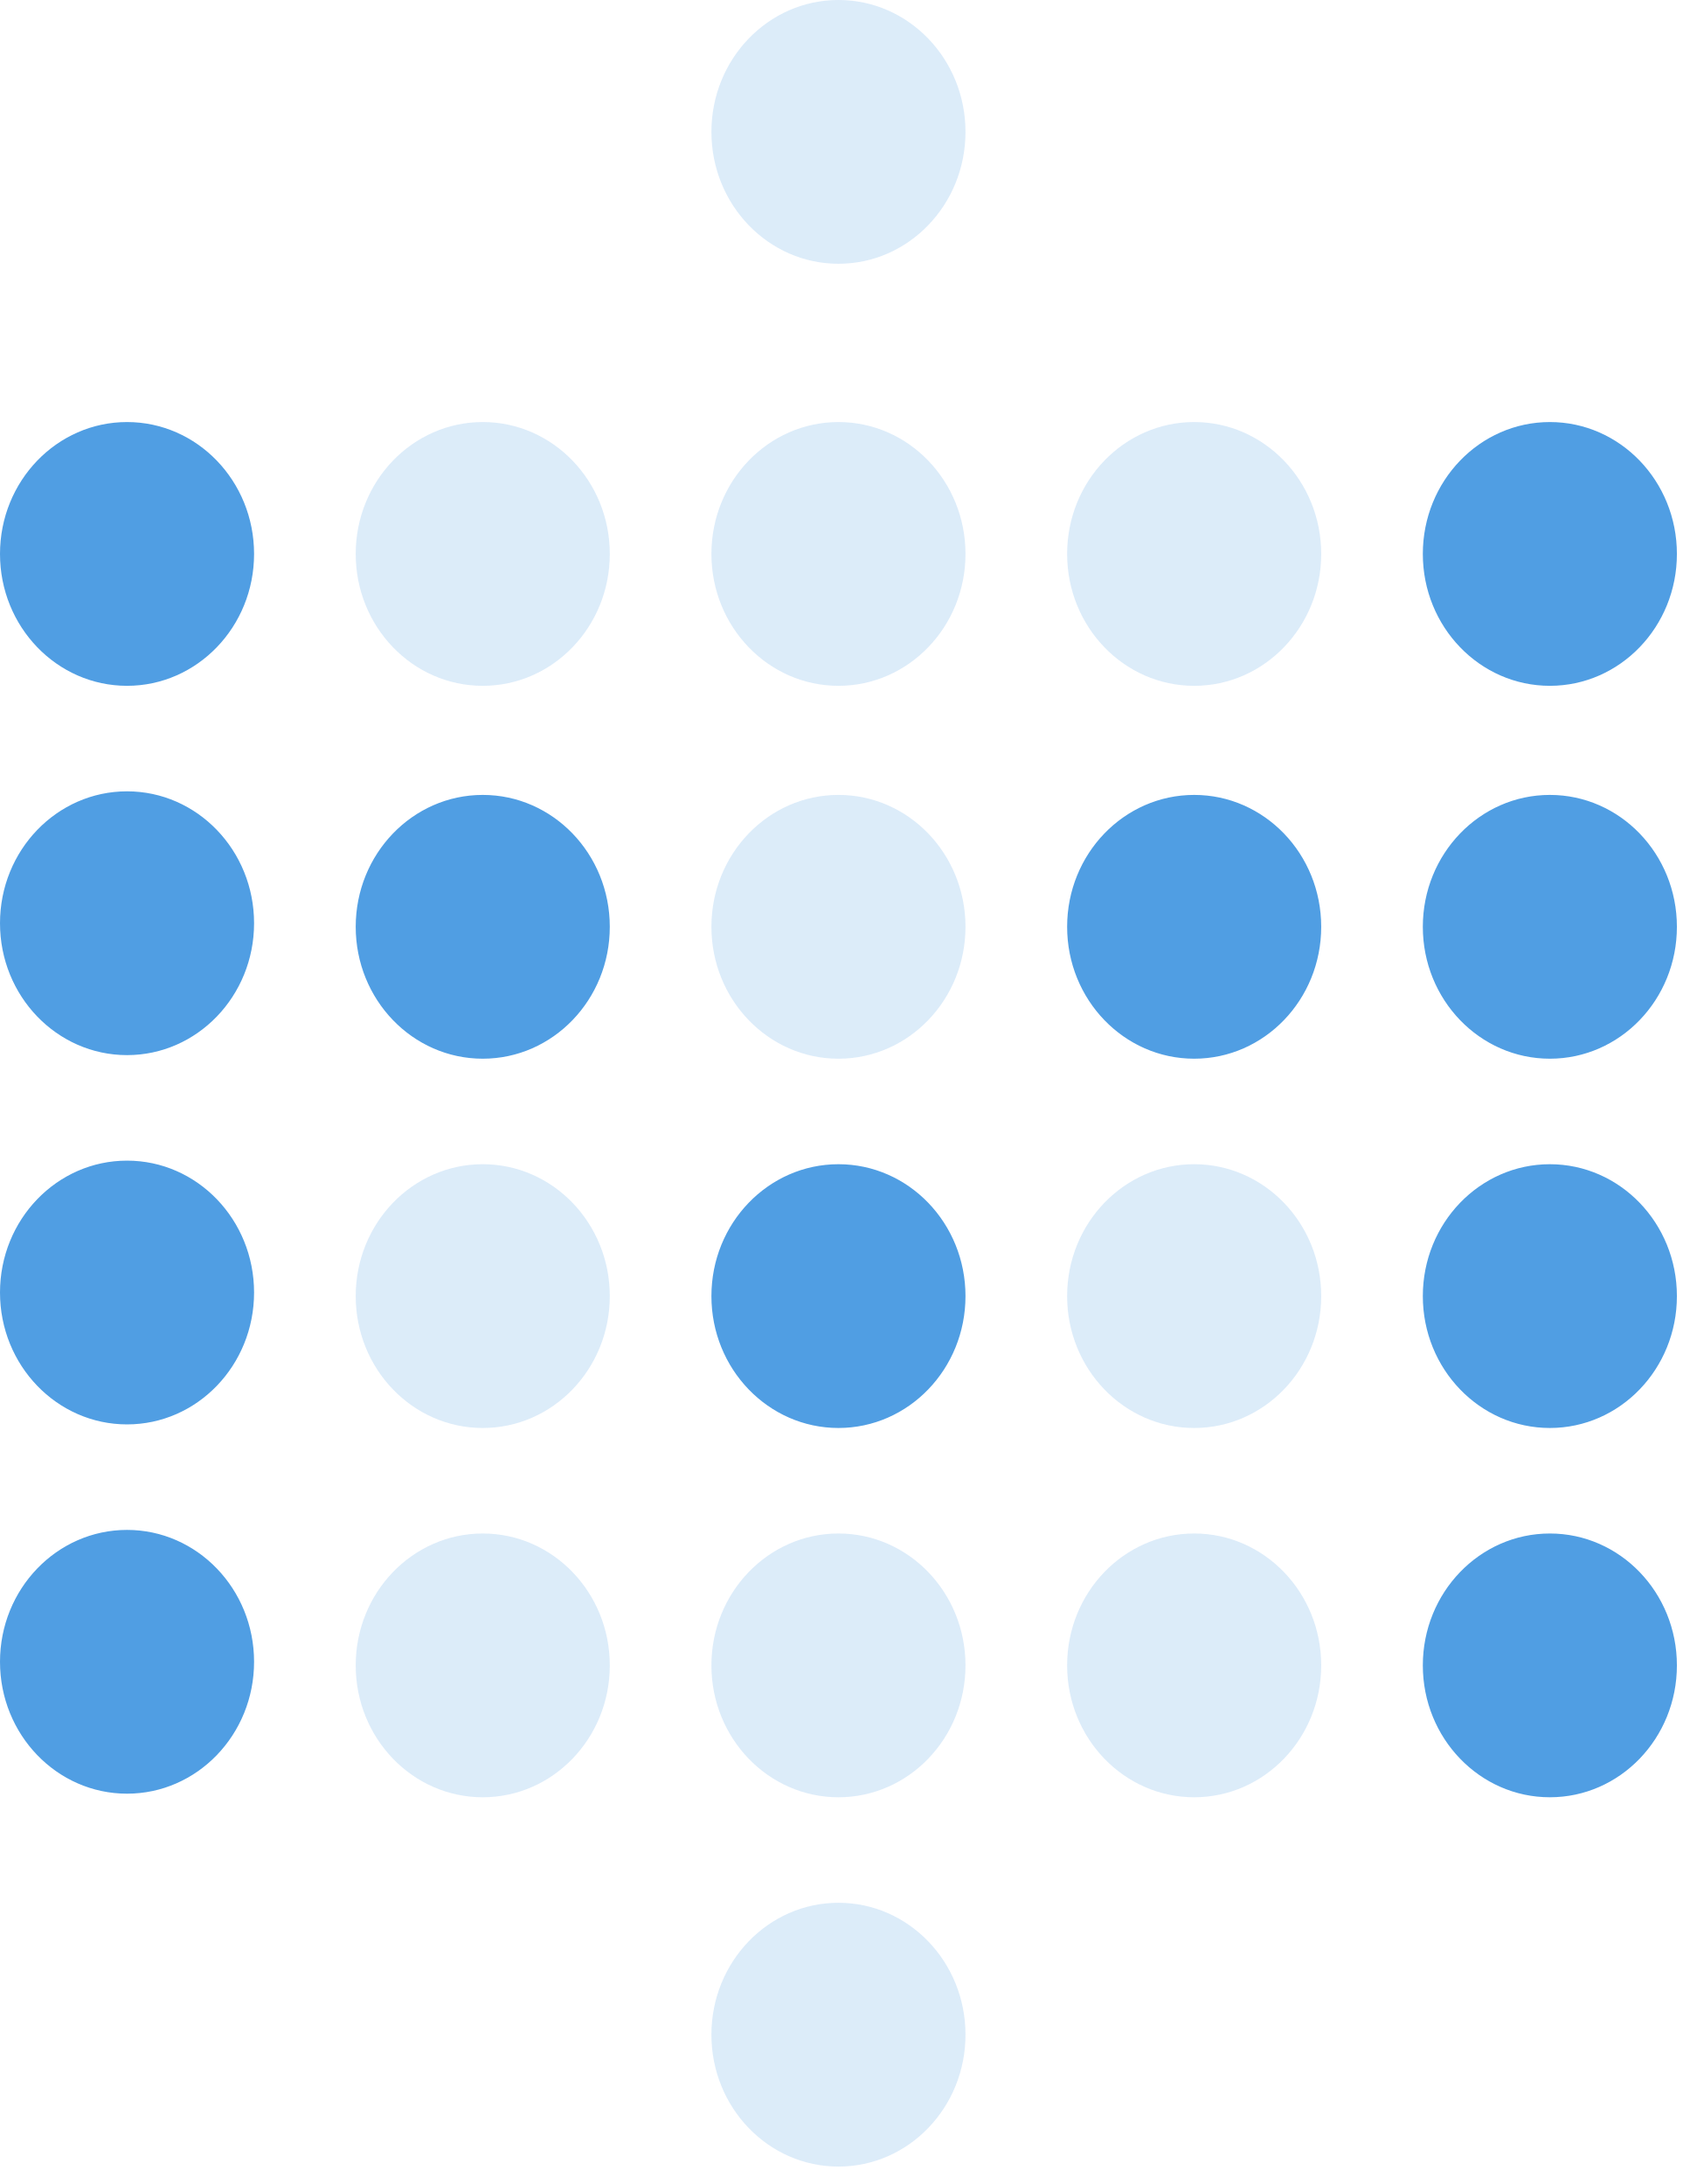
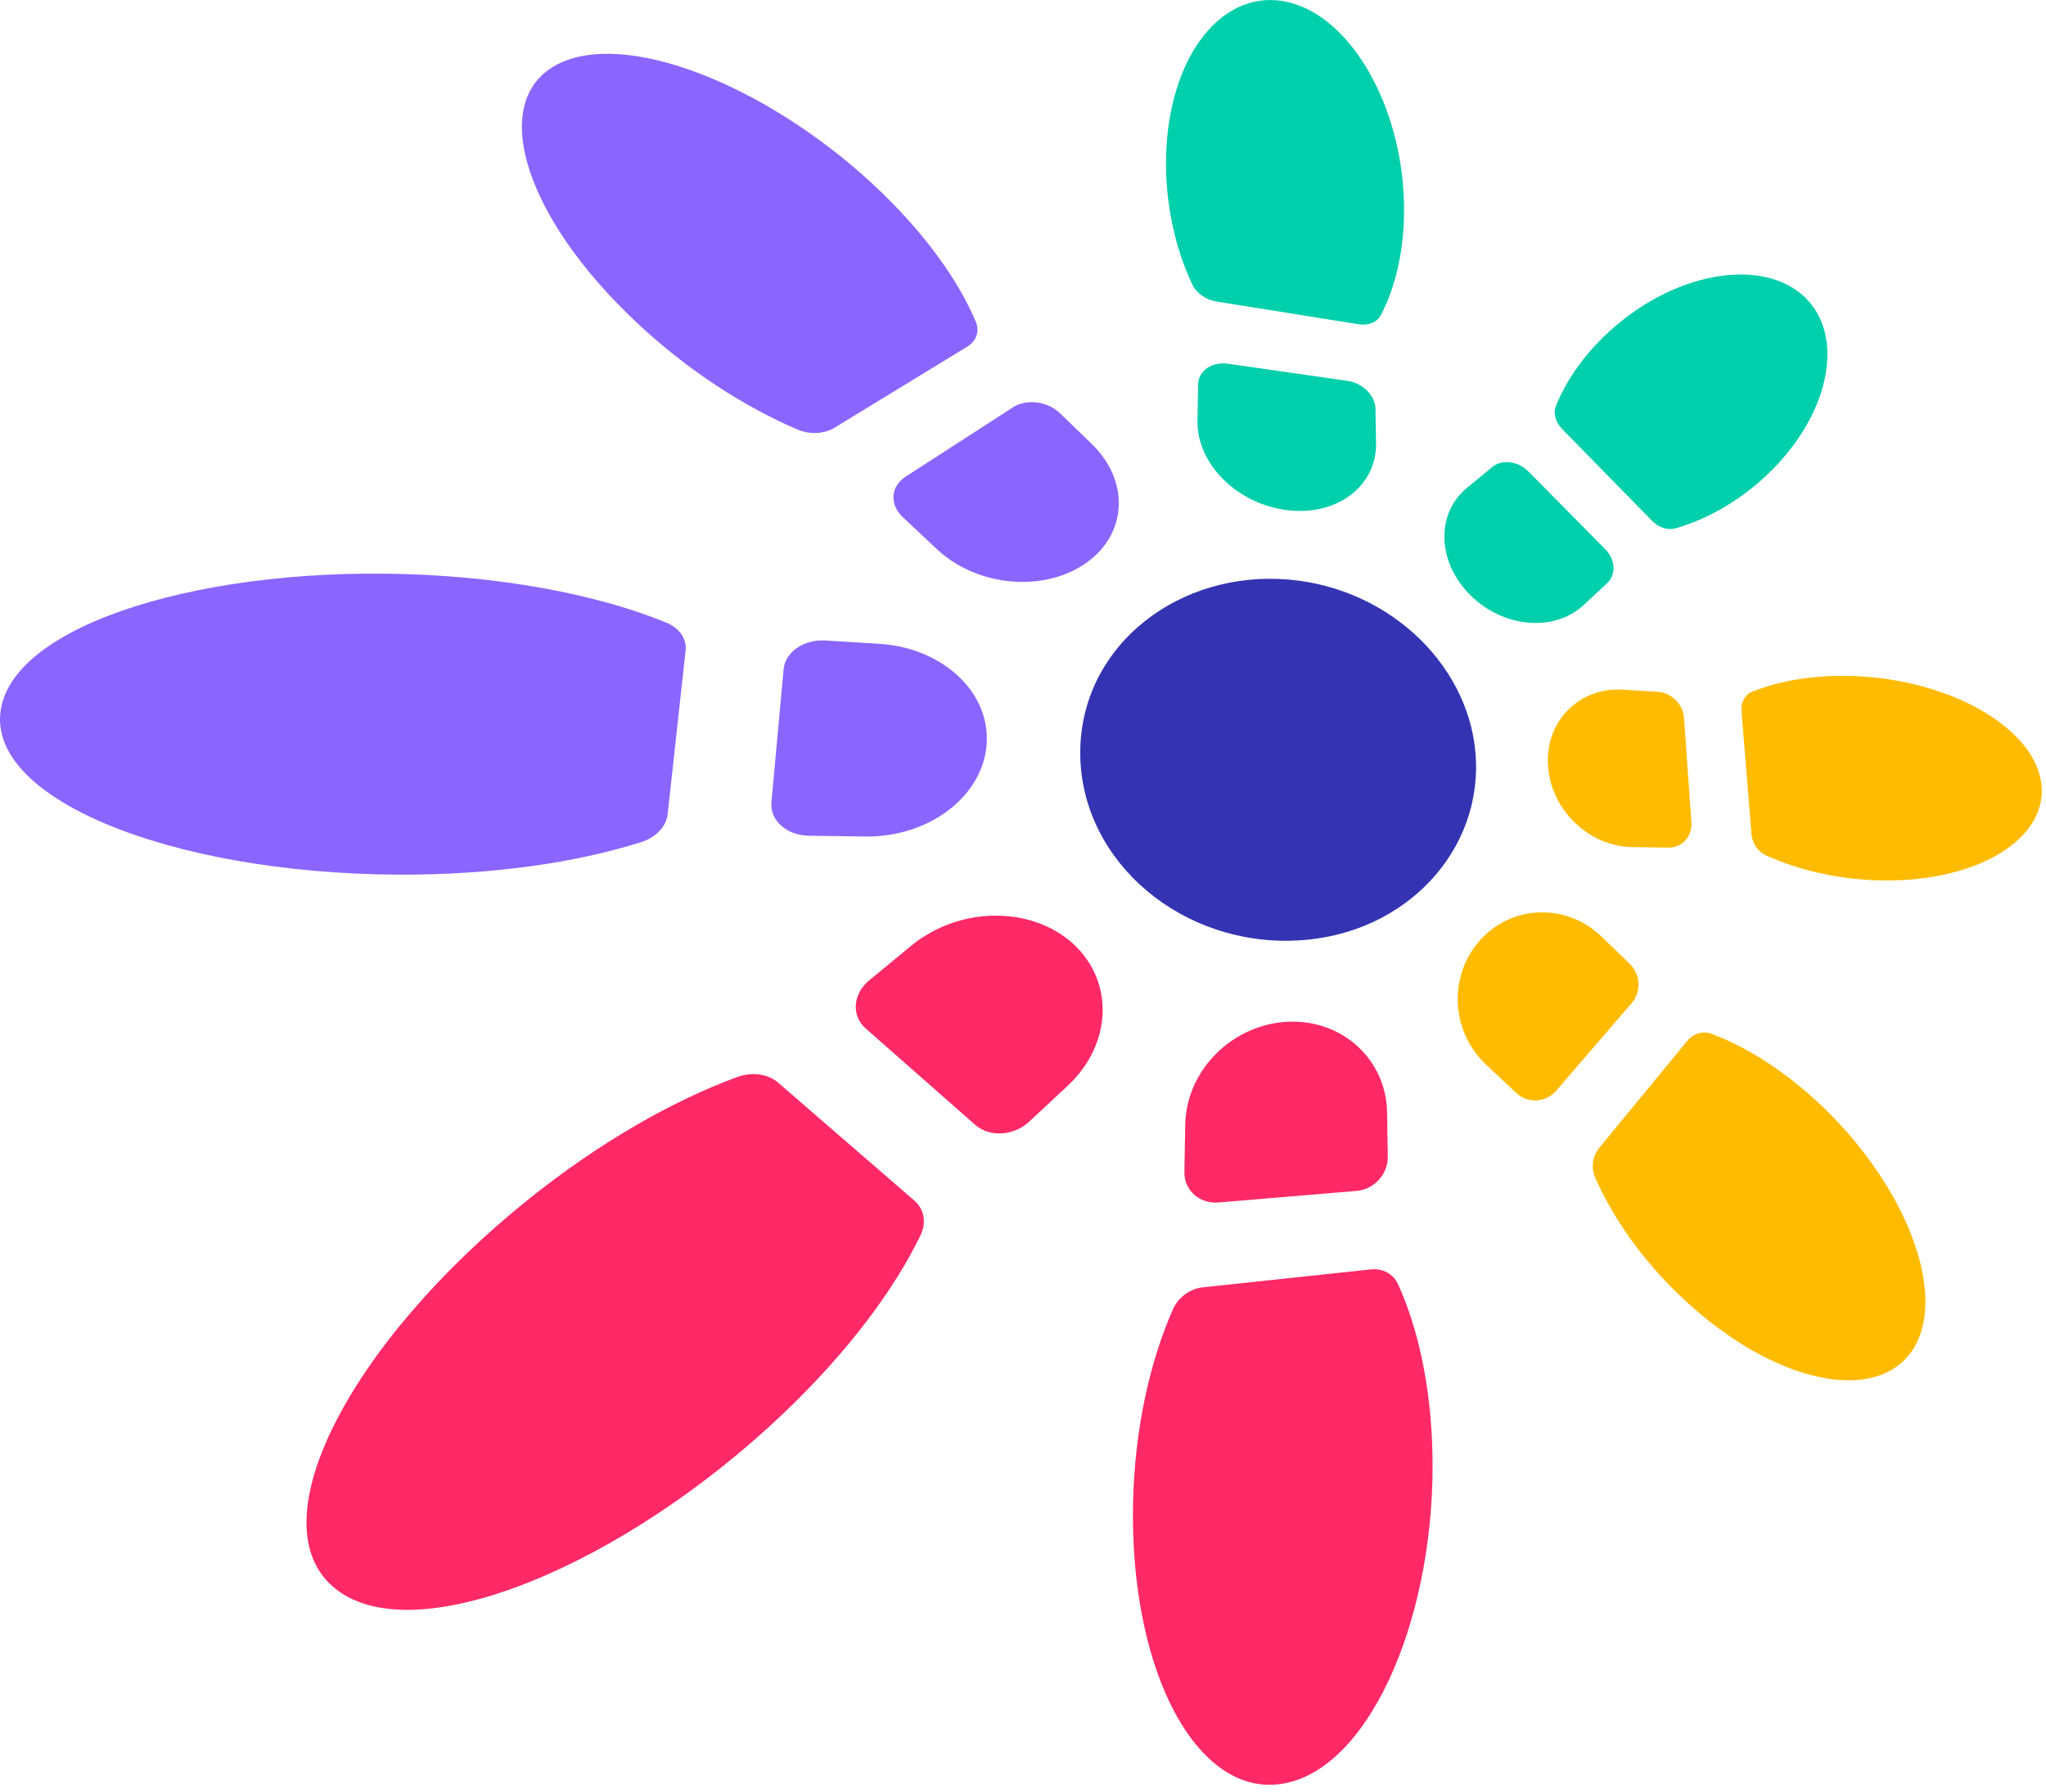
- <svg xmlns="http://www.w3.org/2000/svg" width="82px" height="106px" viewBox="0 0 82 106" version="1.1">
+ <svg xmlns="http://www.w3.org/2000/svg" width="169px" height="148px" viewBox="0 0 169 148" version="1.1">
  <g id="Page-1" stroke="none" stroke-width="1" fill="none" fill-rule="evenodd">
-     <g id="metabase-logo" fill="#509EE3" fill-rule="nonzero">
-       <path d="M57.943,87.23 C61.347,87.23 64.107,84.364 64.107,80.829 C64.107,77.294 61.347,74.428 57.943,74.428 C54.538,74.428 51.779,77.294 51.779,80.829 C51.779,84.364 54.538,87.23 57.943,87.23 Z M40.683,105.154 C44.088,105.154 46.847,102.288 46.847,98.753 C46.847,95.217 44.088,92.351 40.683,92.351 C37.279,92.351 34.519,95.217 34.519,98.753 C34.519,102.288 37.279,105.154 40.683,105.154 Z M40.683,87.23 C44.088,87.23 46.847,84.364 46.847,80.829 C46.847,77.294 44.088,74.428 40.683,74.428 C37.279,74.428 34.519,77.294 34.519,80.829 C34.519,84.364 37.279,87.23 40.683,87.23 Z M23.424,87.23 C26.828,87.23 29.588,84.364 29.588,80.829 C29.588,77.294 26.828,74.428 23.424,74.428 C20.019,74.428 17.26,77.294 17.26,80.829 C17.26,84.364 20.019,87.23 23.424,87.23 Z M57.943,69.307 C61.347,69.307 64.107,66.441 64.107,62.906 C64.107,59.371 61.347,56.505 57.943,56.505 C54.538,56.505 51.779,59.371 51.779,62.906 C51.779,66.441 54.538,69.307 57.943,69.307 Z M23.424,69.307 C26.828,69.307 29.588,66.441 29.588,62.906 C29.588,59.371 26.828,56.505 23.424,56.505 C20.019,56.505 17.26,59.371 17.26,62.906 C17.26,66.441 20.019,69.307 23.424,69.307 Z M57.943,33.286 C61.347,33.286 64.107,30.42 64.107,26.885 C64.107,23.35 61.347,20.484 57.943,20.484 C54.538,20.484 51.779,23.35 51.779,26.885 C51.779,30.42 54.538,33.286 57.943,33.286 Z M40.683,51.384 C44.088,51.384 46.847,48.518 46.847,44.982 C46.847,41.447 44.088,38.581 40.683,38.581 C37.279,38.581 34.519,41.447 34.519,44.982 C34.519,48.518 37.279,51.384 40.683,51.384 Z M40.683,12.802 C44.088,12.802 46.847,9.936 46.847,6.401 C46.847,2.866 44.088,0 40.683,0 C37.279,0 34.519,2.866 34.519,6.401 C34.519,9.936 37.279,12.802 40.683,12.802 Z M40.683,33.286 C44.088,33.286 46.847,30.42 46.847,26.885 C46.847,23.35 44.088,20.484 40.683,20.484 C37.279,20.484 34.519,23.35 34.519,26.885 C34.519,30.42 37.279,33.286 40.683,33.286 Z M23.424,33.286 C26.828,33.286 29.588,30.42 29.588,26.885 C29.588,23.35 26.828,20.484 23.424,20.484 C20.019,20.484 17.26,23.35 17.26,26.885 C17.26,30.42 20.019,33.286 23.424,33.286 Z" id="Shape" opacity="0.2" />
-       <path d="M75.202,87.23 C78.607,87.23 81.366,84.364 81.366,80.829 C81.366,77.294 78.607,74.428 75.202,74.428 C71.798,74.428 69.038,77.294 69.038,80.829 C69.038,84.364 71.798,87.23 75.202,87.23 Z M6.164,87.056 C9.568,87.056 12.328,84.19 12.328,80.655 C12.328,77.12 9.568,74.254 6.164,74.254 C2.76,74.254 0,77.12 0,80.655 C0,84.19 2.76,87.056 6.164,87.056 Z M75.202,69.307 C78.607,69.307 81.366,66.441 81.366,62.906 C81.366,59.371 78.607,56.505 75.202,56.505 C71.798,56.505 69.038,59.371 69.038,62.906 C69.038,66.441 71.798,69.307 75.202,69.307 Z M40.683,69.307 C44.088,69.307 46.847,66.441 46.847,62.906 C46.847,59.371 44.088,56.505 40.683,56.505 C37.279,56.505 34.519,59.371 34.519,62.906 C34.519,66.441 37.279,69.307 40.683,69.307 Z M6.164,69.133 C9.568,69.133 12.328,66.267 12.328,62.732 C12.328,59.196 9.568,56.331 6.164,56.331 C2.76,56.331 0,59.196 0,62.732 C0,66.267 2.76,69.133 6.164,69.133 Z M75.202,51.384 C78.607,51.384 81.366,48.518 81.366,44.982 C81.366,41.447 78.607,38.581 75.202,38.581 C71.798,38.581 69.038,41.447 69.038,44.982 C69.038,48.518 71.798,51.384 75.202,51.384 Z M57.943,51.384 C61.347,51.384 64.107,48.518 64.107,44.982 C64.107,41.447 61.347,38.581 57.943,38.581 C54.538,38.581 51.779,41.447 51.779,44.982 C51.779,48.518 54.538,51.384 57.943,51.384 Z M75.202,33.286 C78.607,33.286 81.366,30.42 81.366,26.885 C81.366,23.35 78.607,20.484 75.202,20.484 C71.798,20.484 69.038,23.35 69.038,26.885 C69.038,30.42 71.798,33.286 75.202,33.286 Z M23.424,51.384 C26.828,51.384 29.588,48.518 29.588,44.982 C29.588,41.447 26.828,38.581 23.424,38.581 C20.019,38.581 17.26,41.447 17.26,44.982 C17.26,48.518 20.019,51.384 23.424,51.384 Z M6.164,51.21 C9.568,51.21 12.328,48.344 12.328,44.808 C12.328,41.273 9.568,38.407 6.164,38.407 C2.76,38.407 0,41.273 0,44.808 C0,48.344 2.76,51.21 6.164,51.21 Z M6.164,33.286 C9.568,33.286 12.328,30.42 12.328,26.885 C12.328,23.35 9.568,20.484 6.164,20.484 C2.76,20.484 0,23.35 0,26.885 C0,30.42 2.76,33.286 6.164,33.286 Z" id="Shape" />
+     <g id="img_nav_logo_v5-(1)" transform="translate(0.000136, 0.000605)" fill-rule="nonzero">
+       <path d="M112.206,26.786 C113.017,26.917 113.747,26.628 114.054,26.042 C115.336,23.594 116.052,20.38 115.97,16.788 C115.787,8.743 111.607,1.455 106.468,0.191 C101.146,-1.117 96.529,4.425 96.32,12.923 C96.227,16.727 97.041,20.433 98.477,23.493 C98.816,24.218 99.619,24.772 100.501,24.913 L112.206,26.786 Z" id="Fill-1" fill="#00CFAC" />
+       <path d="M106.468,42.162 L106.468,42.162 C102.278,41.72 98.846,38.373 98.91,34.752 L98.961,31.772 C98.981,30.623 100.107,29.856 101.465,30.052 L111.309,31.466 C112.57,31.647 113.597,32.679 113.615,33.777 L113.662,36.626 C113.719,40.087 110.543,42.593 106.468,42.162" id="Fill-3" fill="#00CFAC" />
+       <path d="M136.476,43.043 C137.007,43.585 137.763,43.828 138.395,43.649 C141.028,42.895 143.718,41.365 146.013,39.175 C151.04,34.376 152.387,28.07 149.297,24.773 C146.179,21.446 139.419,22.112 133.89,26.555 C131.364,28.586 129.516,31.061 128.517,33.542 C128.278,34.135 128.486,34.882 129.029,35.437 L136.476,43.043 Z" id="Fill-29" fill="#00CFAC" />
+       <path d="M121.46,49.178 L121.46,49.178 C118.695,46.439 118.587,42.433 121.164,40.308 L123.261,38.581 C124.062,37.921 125.399,38.091 126.251,38.953 L132.6,45.381 C133.435,46.227 133.511,47.469 132.763,48.166 L130.81,49.986 C128.41,52.223 124.203,51.897 121.46,49.178" id="Fill-31" fill="#00CFAC" />
+       <path d="M79.898,28.635 C80.649,28.175 80.933,27.376 80.606,26.593 C79.219,23.288 76.599,19.571 72.888,15.964 C64.202,7.524 52.398,2.544 46.448,5.126 C40.198,7.837 42.968,17.669 52.705,26.754 C56.86,30.63 61.521,33.631 65.874,35.485 C66.89,35.918 68.089,35.851 68.926,35.34 L79.898,28.635 Z" id="Fill-5" fill="#8B65FF" />
+       <path d="M89.805,46.443 L89.805,46.443 C86.346,48.96 80.752,48.527 77.392,45.37 L74.561,42.713 C73.455,41.674 73.566,40.176 74.801,39.379 L83.668,33.652 C84.793,32.926 86.528,33.146 87.55,34.136 L90.17,36.667 C93.281,39.673 93.15,44.009 89.805,46.443" id="Fill-7" fill="#8B65FF" />
+       <path d="M56.632,53.728 C56.737,52.781 56.112,51.875 55.02,51.429 C50.331,49.518 44.047,48.108 36.799,47.594 C18.95,46.329 1.827,50.964 0.135,58.268 C-1.614,65.814 13.888,72.182 32.965,72.257 C40.683,72.287 47.619,71.259 52.955,69.573 C54.186,69.184 55.037,68.269 55.149,67.26 L56.632,53.728 Z" id="Fill-9" fill="#8B65FF" />
+       <path d="M81.505,61.37 L81.505,61.37 C81.272,65.683 76.84,69.181 71.452,69.107 L66.815,69.042 C64.977,69.018 63.583,67.772 63.721,66.272 L64.727,55.283 C64.857,53.862 66.409,52.805 68.177,52.913 L72.638,53.189 C77.828,53.508 81.734,57.136 81.505,61.37" id="Fill-11" fill="#8B65FF" />
+       <path d="M64.267,89.435 C63.441,88.72 62.119,88.528 60.895,88.977 C55.59,90.921 49.529,94.357 43.6,99.122 C28.796,111.021 21.015,126.066 27.781,131.309 C34.435,136.467 51.592,129.286 64.765,116.714 C70.051,111.668 73.868,106.537 76.038,102.042 C76.541,100.999 76.331,99.882 75.531,99.188 L64.267,89.435 Z" id="Fill-13" fill="#FF2967" />
+       <path d="M88.631,77.961 L88.631,77.961 C92.041,81.063 91.885,86.256 88.193,89.696 L85.004,92.668 C83.737,93.848 81.741,93.973 80.556,92.93 L71.52,84.979 C70.302,83.908 70.436,82.111 71.806,80.981 L75.255,78.14 C79.246,74.852 85.189,74.831 88.631,77.961" id="Fill-15" fill="#FF2967" />
+       <path d="M99.358,106.348 C98.303,106.461 97.322,107.171 96.88,108.173 C94.979,112.495 93.742,118.014 93.595,124.01 C93.242,138.357 99.146,149.051 106.468,147.251 C113.448,145.535 118.618,133.104 118.32,120.023 C118.195,114.54 117.136,109.729 115.478,106.097 C115.086,105.242 114.21,104.765 113.255,104.868 L99.358,106.348 Z" id="Fill-17" fill="#FF2967" />
+       <path d="M106.468,84.406 L106.468,84.406 C110.926,84.247 114.501,87.565 114.572,91.884 L114.632,95.549 C114.656,96.99 113.51,98.262 112.059,98.384 L100.66,99.341 C99.078,99.474 97.805,98.338 97.833,96.81 L97.9,92.923 C97.98,88.352 101.872,84.569 106.468,84.406" id="Fill-19" fill="#FF2967" />
+       <path d="M132.102,94.823 C131.55,95.494 131.404,96.45 131.752,97.253 C133.233,100.664 135.752,104.237 139.076,107.338 C146.611,114.368 155.082,116.069 158.025,111.454 C160.845,107.03 157.586,98.269 150.728,91.603 C147.705,88.667 144.43,86.554 141.396,85.414 C140.672,85.142 139.881,85.369 139.38,85.977 L132.102,94.823 Z" id="Fill-21" fill="#FFBB00" />
+       <path d="M122.404,77.509 L122.404,77.509 C125.096,74.692 129.498,74.677 132.29,77.376 L134.607,79.615 C135.504,80.482 135.591,81.923 134.796,82.846 L128.553,90.093 C127.686,91.099 126.2,91.192 125.238,90.289 L122.753,87.956 C119.754,85.142 119.626,80.416 122.404,77.509" id="Fill-23" fill="#FFBB00" />
+       <path d="M144.675,68.911 C144.736,69.664 145.206,70.36 145.878,70.666 C148.697,71.955 152.154,72.726 155.747,72.739 C163.647,72.771 169.204,69.131 168.611,64.691 C168.029,60.333 161.675,56.442 153.994,55.898 C150.506,55.651 147.282,56.124 144.746,57.136 C144.138,57.378 143.788,58.007 143.846,58.726 L144.675,68.911 Z" id="Fill-25" fill="#FFBB00" />
+       <path d="M127.859,63.137 L127.859,63.137 C127.691,59.49 130.504,56.758 134.055,56.976 L136.953,57.156 C138.062,57.224 139.02,58.184 139.1,59.306 L139.711,67.928 C139.794,69.099 138.947,70.039 137.809,70.023 L134.84,69.982 C131.196,69.932 128.03,66.842 127.859,63.137" id="Fill-27" fill="#FFBB00" />
+       <path d="M121.918,62.909 C122.182,70.86 115.484,77.6 106.468,77.72 C96.873,77.848 88.908,70.524 89.238,61.664 C89.556,53.132 97.489,47.105 106.468,47.882 C114.937,48.614 121.661,55.224 121.918,62.909" id="Fill-33" fill="#3434B2" />
    </g>
  </g>
</svg>
